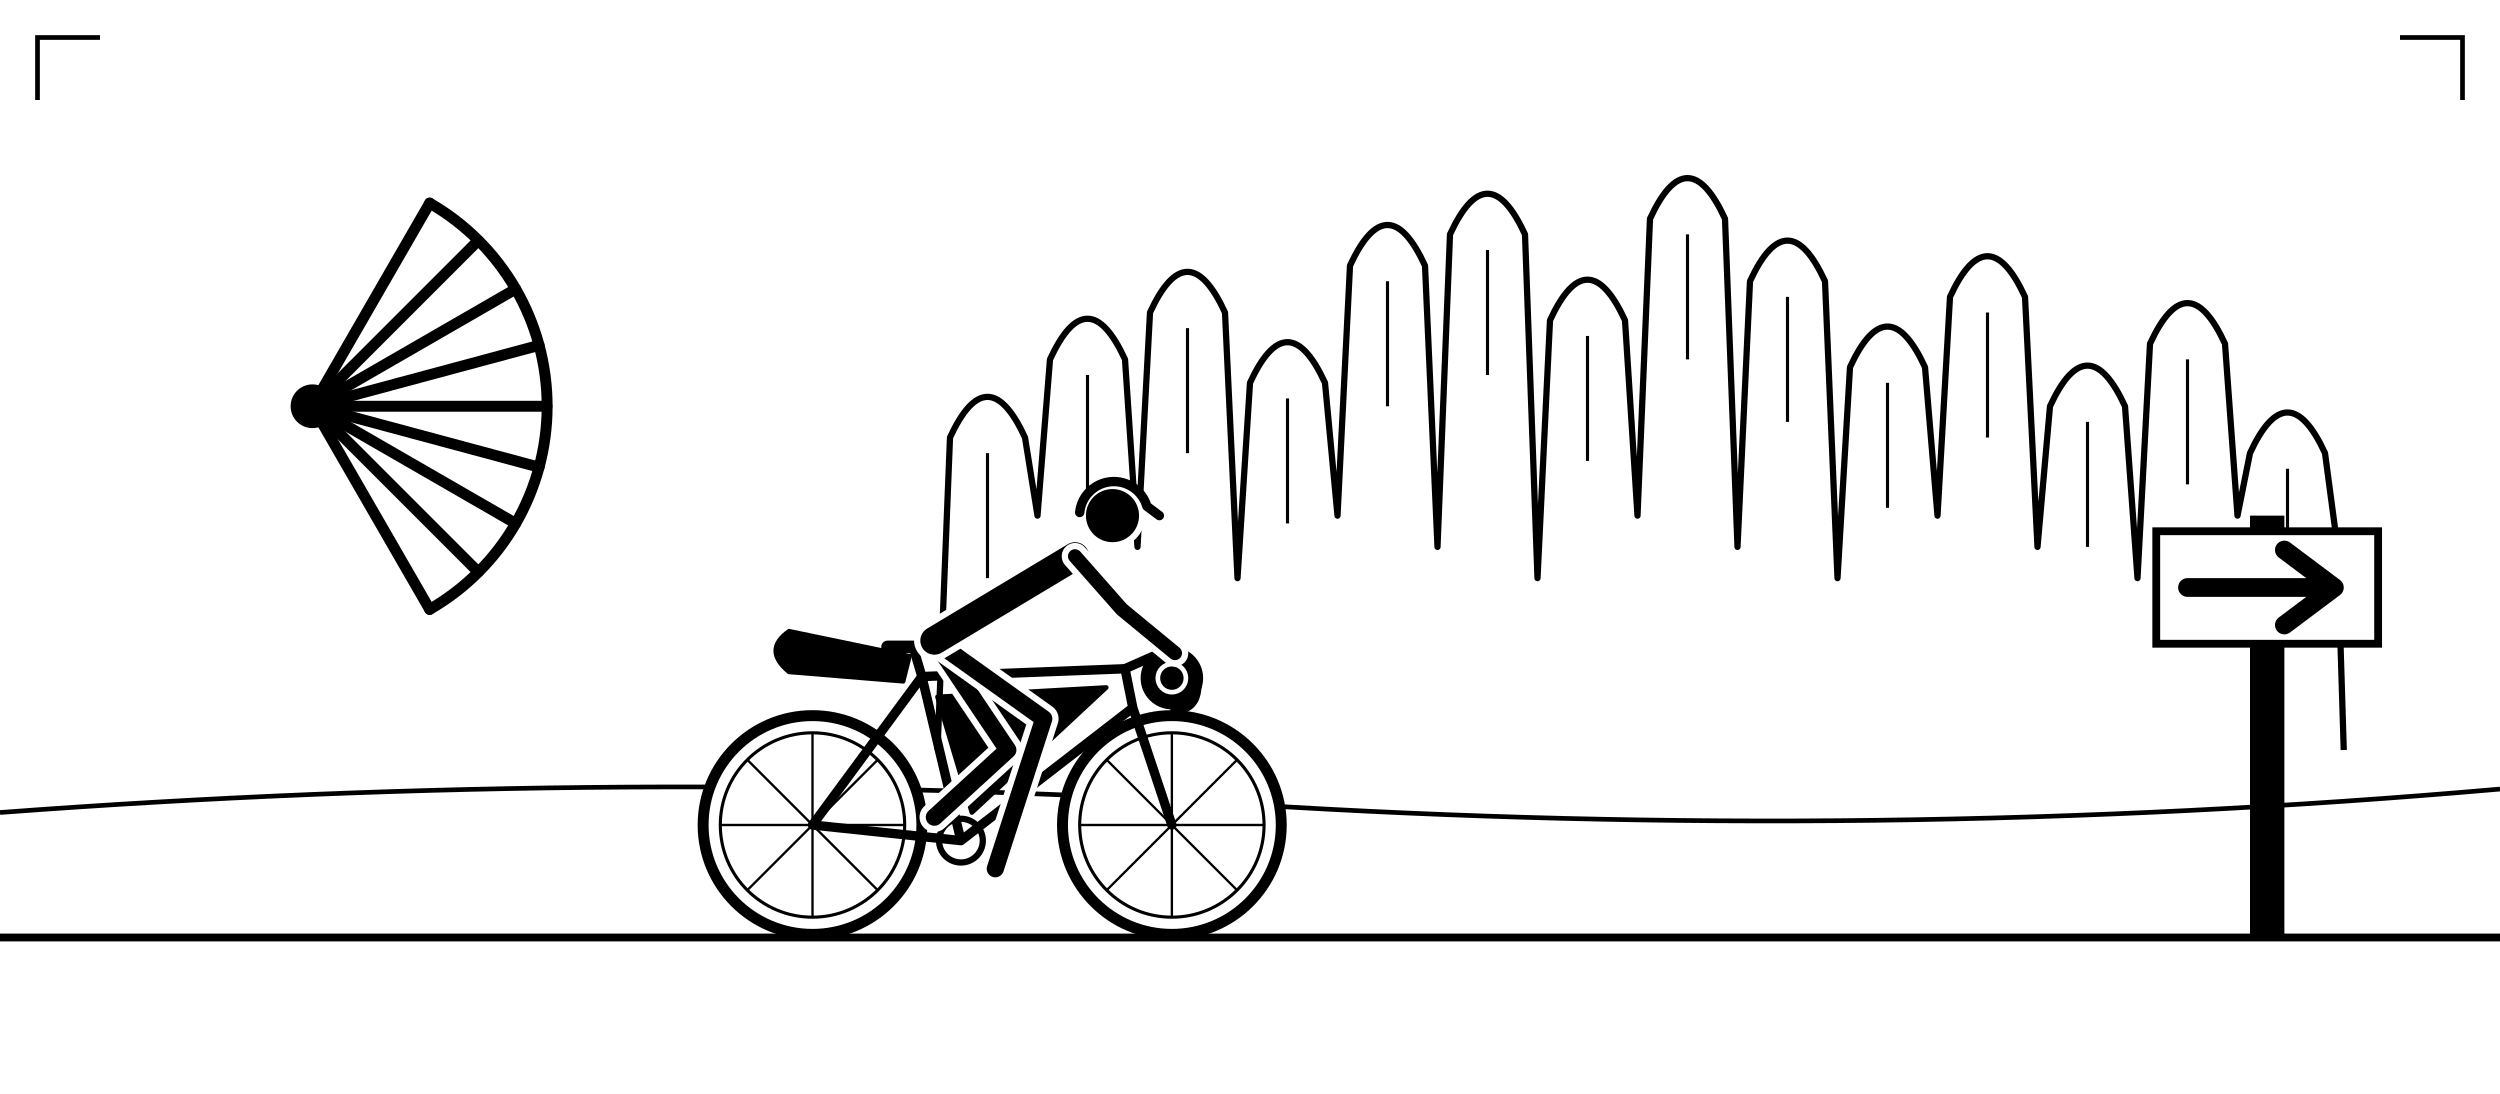
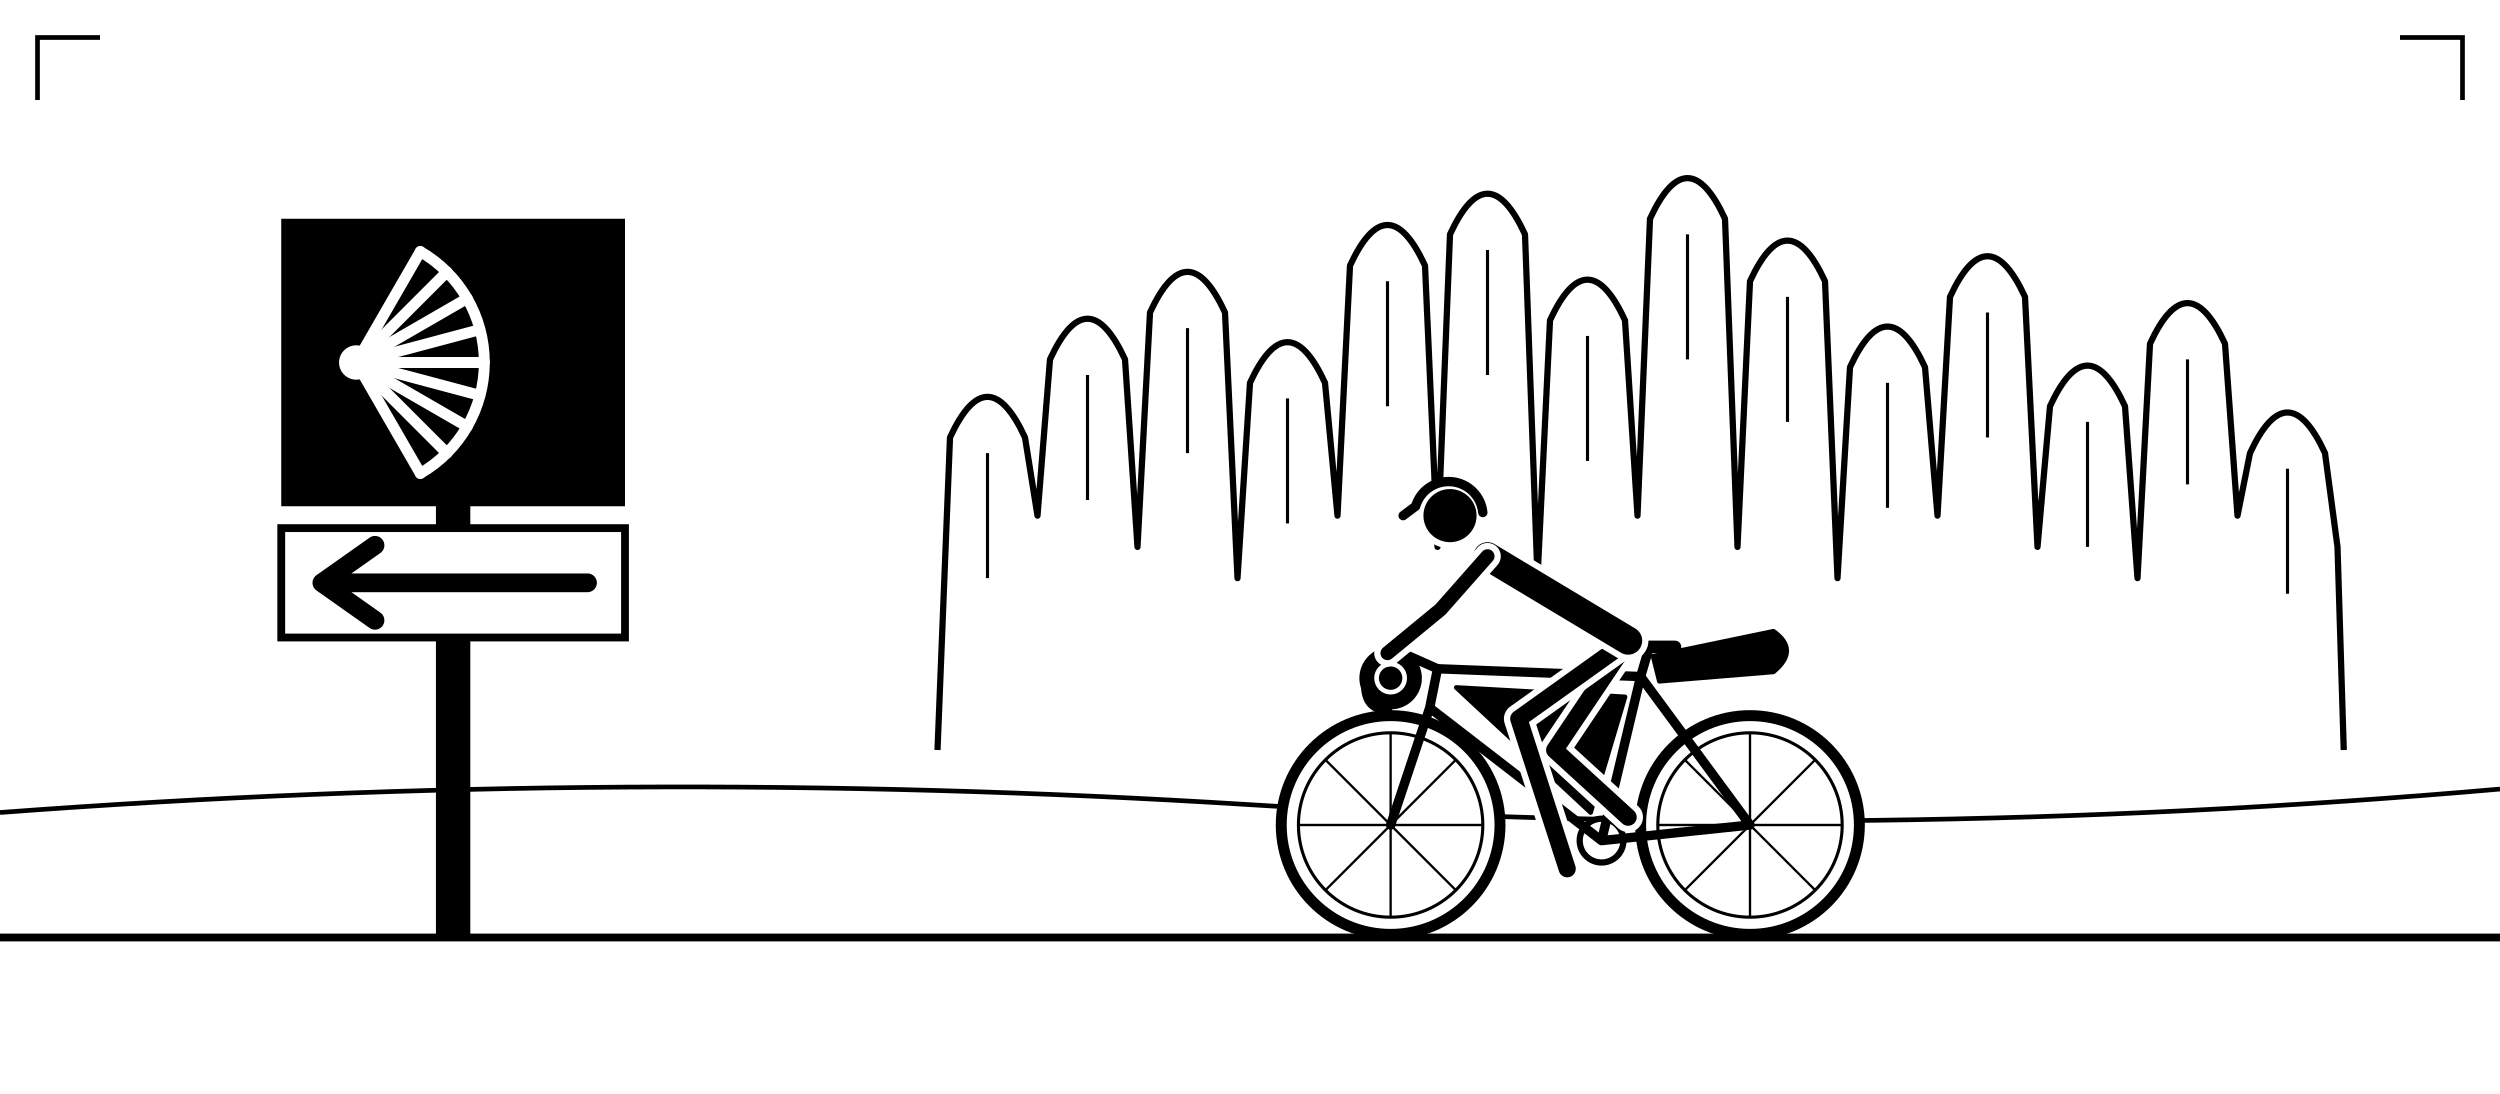
<svg xmlns="http://www.w3.org/2000/svg" viewBox="0 0 1600 700" width="1600" height="700">
  <rect width="1600" height="700" fill="#fff" />
  <path d="M600 480 L608 280 Q632 228 656 280 L664 330 L672 230 Q696 178 720 230 L728 350 L736 200 Q760 148 784 200 L792 370 L800 245 Q824 193 848 245 L856 330 L864 170 Q888 118 912 170 L920 350 L928 150 Q952 98 976 150 L984 370 L992 205 Q1016 153 1040 205 L1048 330 L1056 140 Q1080 88 1104 140 L1112 350 L1120 180 Q1144 128 1168 180 L1176 370 L1184 235 Q1208 183 1232 235 L1240 330 L1248 190 Q1272 138 1296 190 L1304 350 L1312 260 Q1336 208 1360 260 L1368 370 L1376 220 Q1400 168 1424 220 L1432 330 L1440 290 Q1464 238 1488 290 L1496 350 L1500 480" fill="#fff" stroke="#000" stroke-width="4" stroke-linejoin="round" />
  <g stroke="#000" stroke-width="2">
    <path d="M632 290V370" />
    <path d="M696 240V320" />
    <path d="M760 210V290" />
    <path d="M824 255V335" />
    <path d="M888 180V260" />
    <path d="M952 160V240" />
    <path d="M1016 215V295" />
    <path d="M1080 150V230" />
    <path d="M1144 190V270" />
    <path d="M1208 245V325" />
    <path d="M1272 200V280" />
    <path d="M1336 270V350" />
    <path d="M1400 230V310" />
    <path d="M1464 300V380" />
  </g>
-   <g fill="none" stroke="#000" stroke-width="7" stroke-linecap="round">
-     <path d="M200 260L275 390" />
-     <path d="M200 260L306 366" />
-     <path d="M200 260L330 335" />
-     <path d="M200 260L345 299" />
-     <path d="M200 260L350 260" />
-     <path d="M200 260L345 221" />
-     <path d="M200 260L330 185" />
-     <path d="M200 260L306 154" />
-     <path d="M200 260L275 130" />
-     <path d="M275 130A150 150 0 0 1 275 390" />
+   <path d="M0 520Q400 490 800 515T1600 505" fill="none" stroke="#000" stroke-width="3" />
+   <rect x="279" y="150" width="22" height="450" fill="#000" />
+   <rect x="180" y="140" width="220" height="184" fill="#000" />
+   <g fill="none" stroke="#fff" stroke-width="7" stroke-linecap="round">
+     <path d="M228 232L269 161" />
+     <path d="M228 232L286 174" />
+     <path d="M228 232L299 191" />
+     <path d="M228 232L307 211" />
+     <path d="M228 232L310 232" />
+     <path d="M228 232L307 253" />
+     <path d="M228 232L299 273" />
+     <path d="M228 232L286 290" />
+     <path d="M228 232L269 303" />
+     <path d="M269 161A82 82 0 0 1 269 303" />
  </g>
-   <circle cx="200" cy="260" r="14" fill="#000" />
-   <path d="M0 520Q400 490 800 515T1600 505" fill="none" stroke="#000" stroke-width="3" />
-   <rect x="1440" y="330" width="22" height="270" fill="#000" />
-   <rect x="1380" y="340" width="142" height="72" fill="#fff" stroke="#000" stroke-width="5" />
-   <path d="M1400 376H1488M1462 352L1494 376L1462 400" fill="none" stroke="#000" stroke-width="12" stroke-linecap="round" stroke-linejoin="round" />
-   <g transform="translate(520 528) scale(1.0)" fill="none" stroke="#000" stroke-linecap="round" stroke-linejoin="round">
+   <circle cx="228" cy="232" r="11" fill="#fff" />
+   <rect x="180" y="338" width="220" height="70" fill="#fff" stroke="#000" stroke-width="5" />
+   <path d="M376 373H208M240 349L206 373L240 397" fill="none" stroke="#000" stroke-width="12" stroke-linecap="round" stroke-linejoin="round" />
+   <g transform="translate(1120 528) scale(-1 1)" fill="none" stroke="#000" stroke-linecap="round" stroke-linejoin="round">
    <circle cx="0" cy="0" r="70" fill="#fff" stroke-width="7" />
    <circle cx="0" cy="0" r="59" stroke-width="2" />
    <g stroke-width="1.5">
      <path d="M0 0m0 58l0 -116" />
      <path d="M0 0m58 0l-116 0" />
      <path d="M0 0m41 41l-82 -82" />
      <path d="M0 0m41 -41l-82 82" />
    </g>
    <circle cx="230" cy="0" r="70" fill="#fff" stroke-width="7" />
    <circle cx="230" cy="0" r="59" stroke-width="2" />
    <g stroke-width="1.5">
      <path d="M230 0m0 58l0 -116" />
      <path d="M230 0m58 0l-116 0" />
      <path d="M230 0m41 41l-82 -82" />
      <path d="M230 0m41 -41l-82 82" />
    </g>
    <path d="M0 0L95 10L70 -95L200 -100L205 -75L95 10M0 0L70 -95M205 -75L230 0" stroke-width="6" />
    <path d="M70 -95L65 -112" stroke-width="6" />
    <path d="M48 -114H88" stroke-width="8" />
    <path d="M200 -100L218 -108h12q16 0 16 18q0 16 -14 16" stroke-width="6" />
    <circle cx="95" cy="10" r="14" stroke-width="4" />
    <path d="M80 -82L188 -88L102 -8Z" fill="#000" stroke-width="3" />
    <path d="M62 -108L-15 -124Q-32 -112 -15 -98L58 -92Z" fill="#000" stroke-width="3" />
    <circle cx="230" cy="-94" r="20" fill="#000" stroke="none" />
    <circle cx="230" cy="-94" r="9" stroke="#fff" stroke-width="3" />
    <path d="M78 -118L125 -48L78 -5" stroke="#fff" stroke-width="19" />
    <path d="M78 -118L125 -48L78 -5" stroke-width="11" />
    <path d="M78 -118L148 -68L117 28" stroke="#fff" stroke-width="19" />
    <path d="M78 -118L148 -68L117 28" stroke-width="11" />
    <path d="M78 -118L168 -172" stroke="#fff" stroke-width="26" />
    <path d="M78 -118L168 -172" stroke-width="18" />
    <path d="M168 -172L198 -138L232 -110" stroke="#fff" stroke-width="17" />
    <path d="M168 -172L198 -138L232 -110" stroke-width="9" />
    <circle cx="192" cy="-198" r="19" fill="#000" stroke="#fff" stroke-width="4" />
    <path d="M171 -200A22 22 0 0 1 214 -204L222 -198" stroke-width="6" />
  </g>
  <path d="M0 600H1600" stroke="#000" stroke-width="5" />
  <rect y="624" width="1600" height="76" fill="#fff" />
  <path d="M24 64V24H64M1536 24H1576V64" fill="none" stroke="#000" stroke-width="3" />
</svg>
